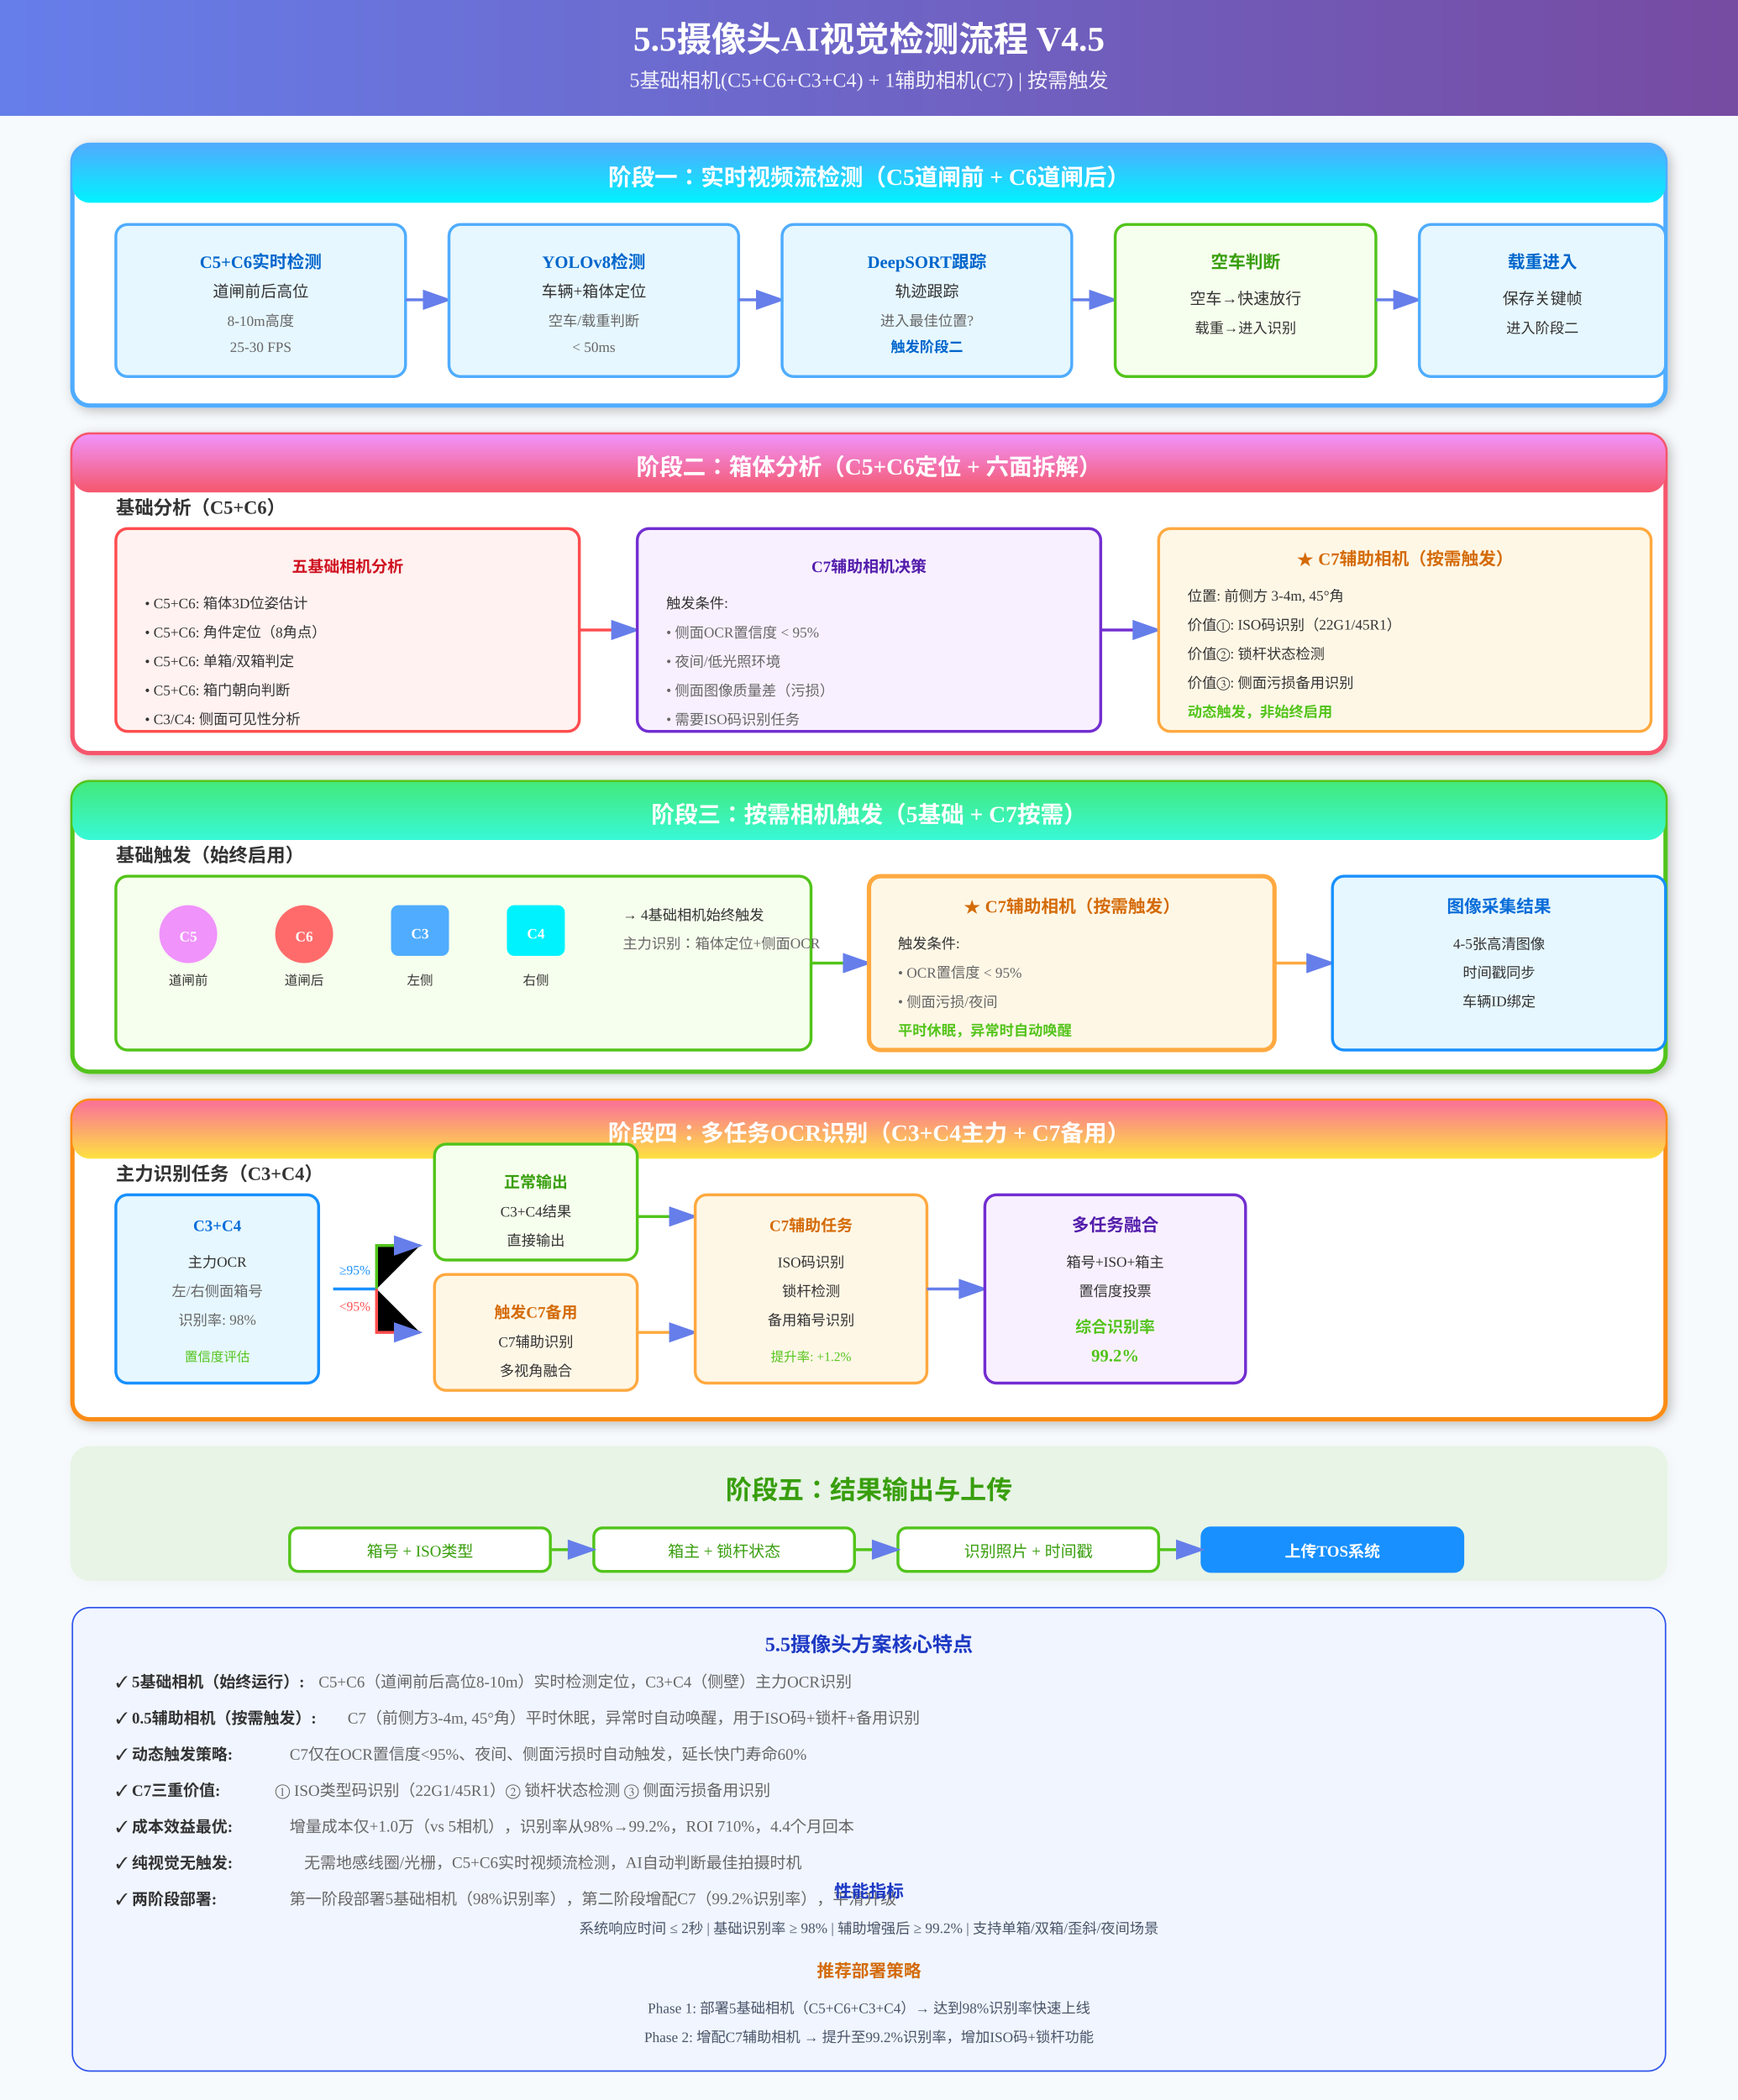
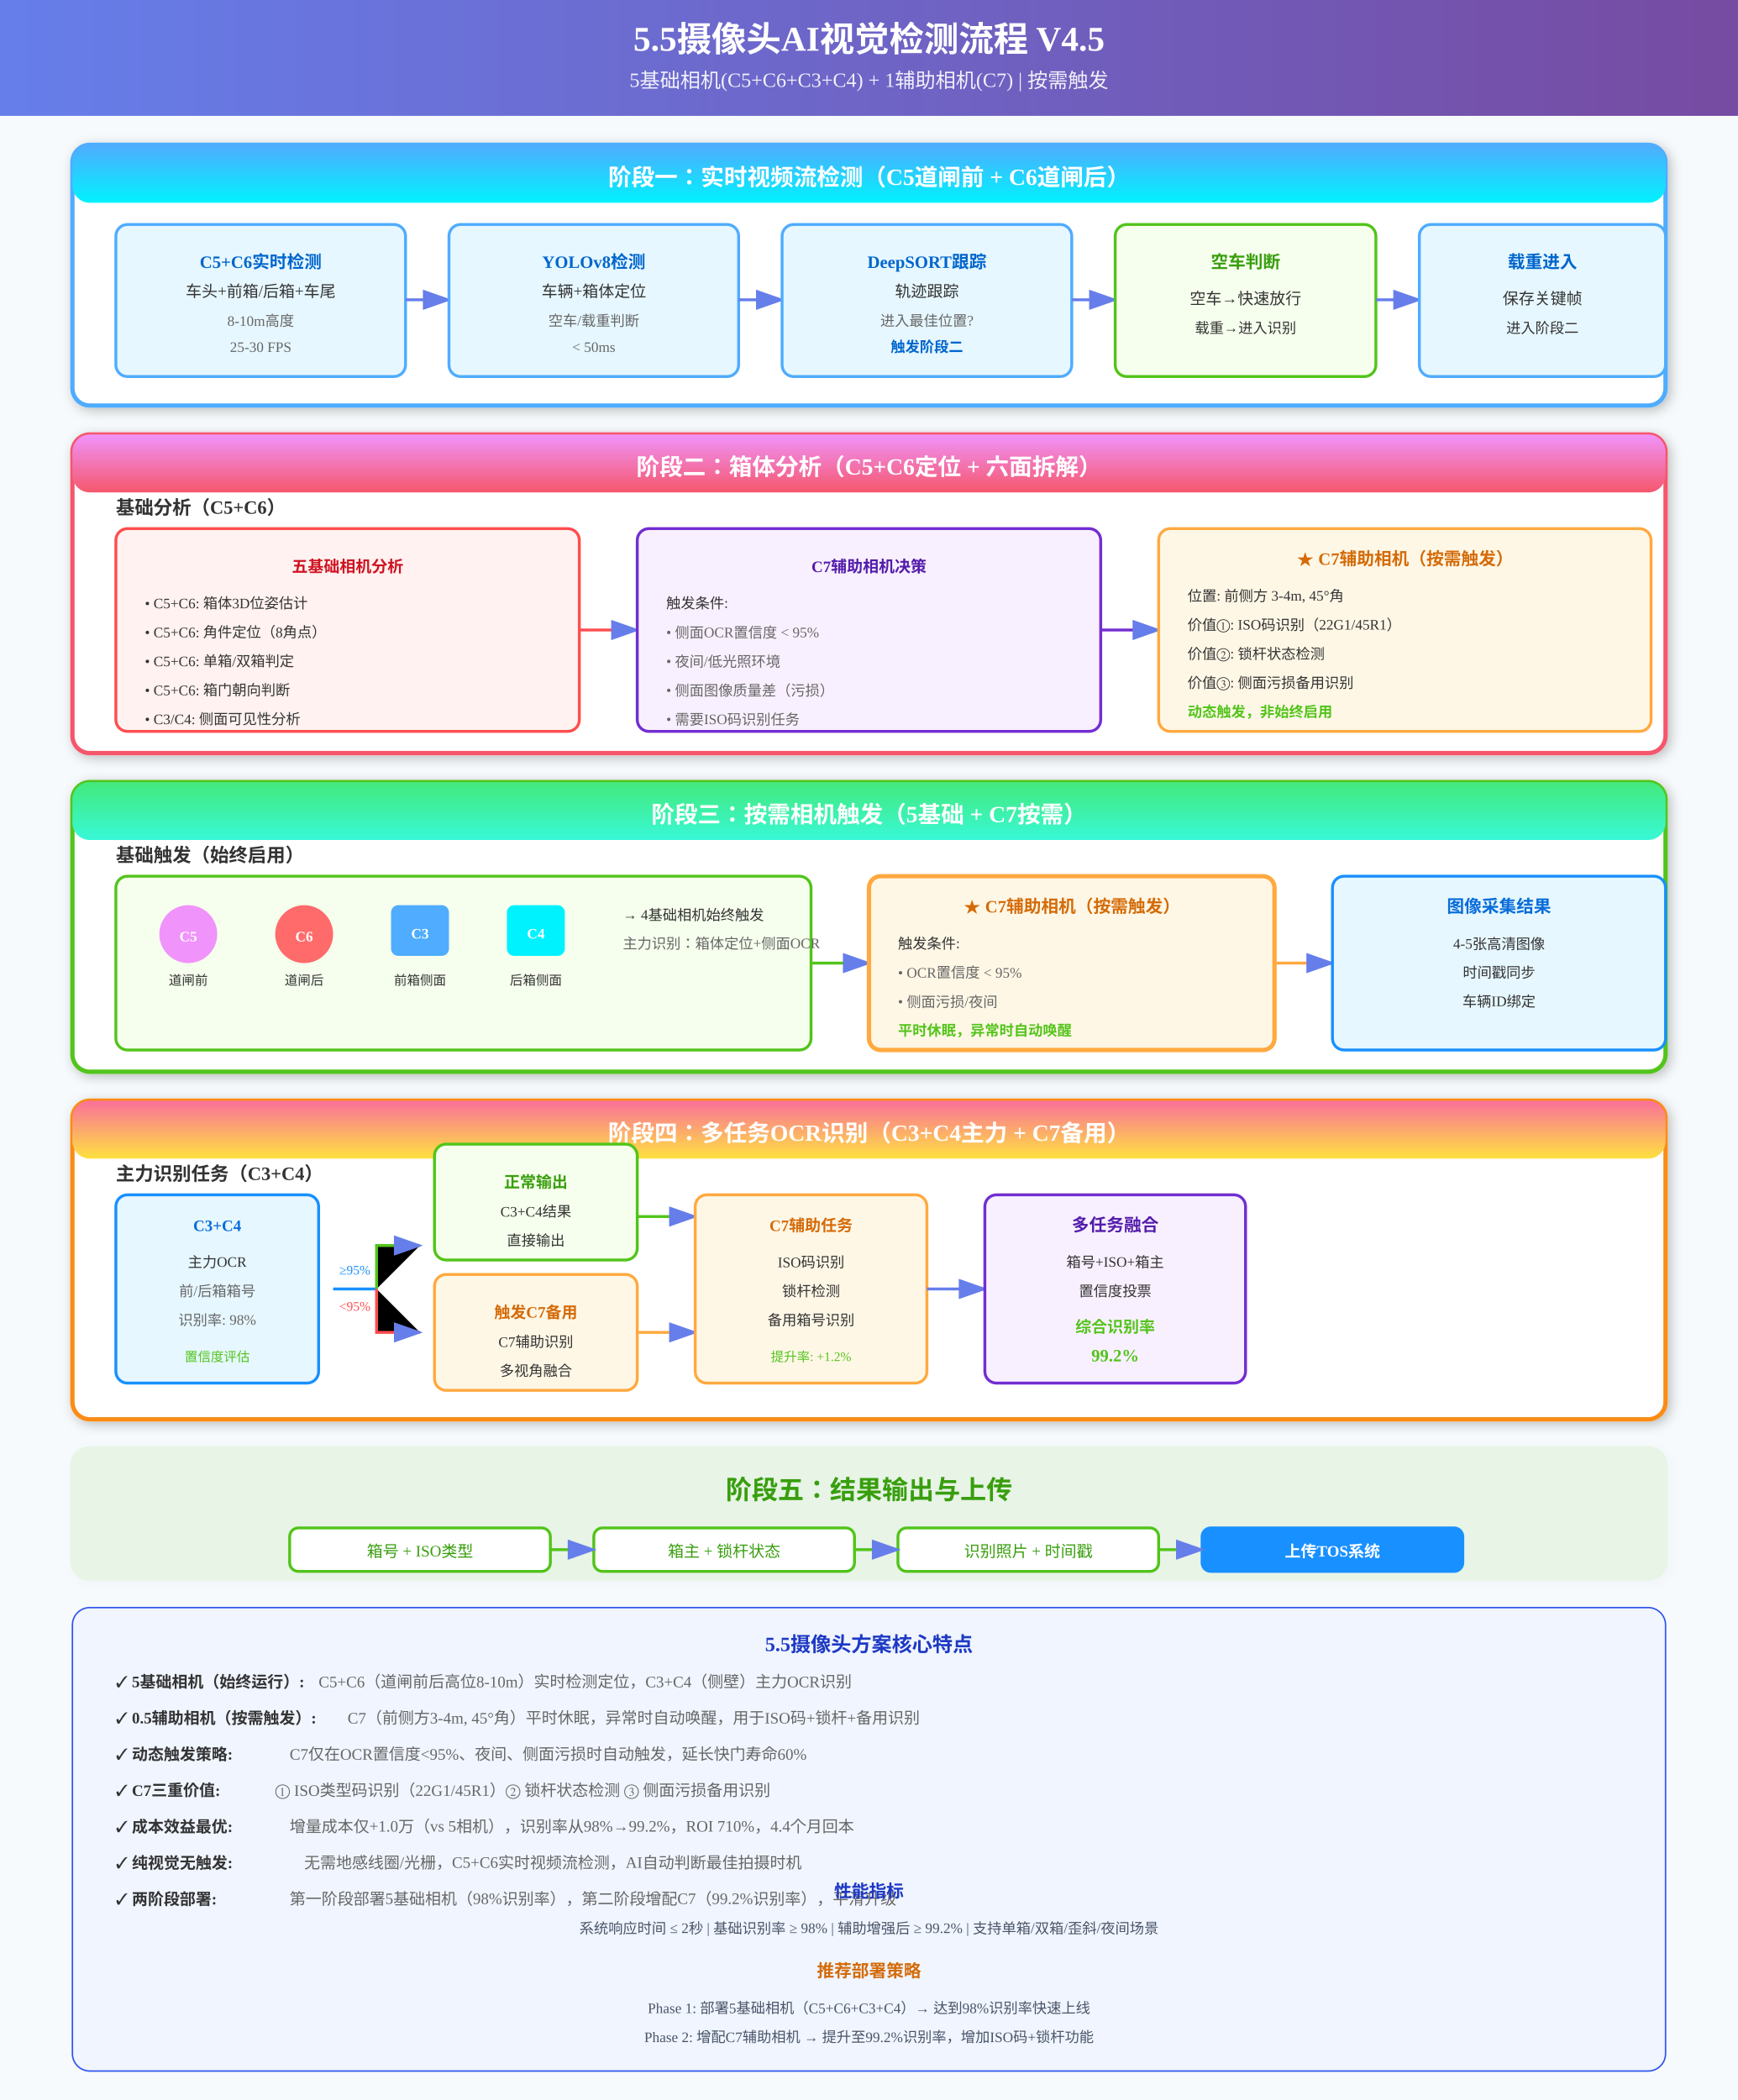
<svg xmlns="http://www.w3.org/2000/svg" width="1200" height="1450">
  <defs>
    <linearGradient id="headerGrad" x1="0%" y1="0%" x2="100%" y2="0%">
      <stop offset="0%" style="stop-color:#667eea;stop-opacity:1" />
      <stop offset="100%" style="stop-color:#764ba2;stop-opacity:1" />
    </linearGradient>
    <linearGradient id="stage1Grad" x1="0%" y1="0%" x2="0%" y2="100%">
      <stop offset="0%" style="stop-color:#4facfe;stop-opacity:1" />
      <stop offset="100%" style="stop-color:#00f2fe;stop-opacity:1" />
    </linearGradient>
    <linearGradient id="stage2Grad" x1="0%" y1="0%" x2="0%" y2="100%">
      <stop offset="0%" style="stop-color:#f093fb;stop-opacity:1" />
      <stop offset="100%" style="stop-color:#f5576c;stop-opacity:1" />
    </linearGradient>
    <linearGradient id="stage3Grad" x1="0%" y1="0%" x2="0%" y2="100%">
      <stop offset="0%" style="stop-color:#43e97b;stop-opacity:1" />
      <stop offset="100%" style="stop-color:#38f9d7;stop-opacity:1" />
    </linearGradient>
    <linearGradient id="stage4Grad" x1="0%" y1="0%" x2="0%" y2="100%">
      <stop offset="0%" style="stop-color:#fa709a;stop-opacity:1" />
      <stop offset="100%" style="stop-color:#fee140;stop-opacity:1" />
    </linearGradient>
    <linearGradient id="assistGrad" x1="0%" y1="0%" x2="0%" y2="100%">
      <stop offset="0%" style="stop-color:#ffa940;stop-opacity:1" />
      <stop offset="100%" style="stop-color:#ffc53d;stop-opacity:1" />
    </linearGradient>
    <filter id="shadow">
      <feDropShadow dx="2" dy="2" stdDeviation="4" flood-opacity="0.25" />
    </filter>
    <marker id="arrowBlue" markerWidth="10" markerHeight="7" refX="9" refY="3.5" orient="auto">
      <polygon points="0 0, 10 3.5, 0 7" fill="#667eea" />
    </marker>
  </defs>
  <rect width="1200" height="1450" fill="#f7fafc" />
  <rect width="1200" height="80" fill="url(#headerGrad)" />
  <text x="600" y="35" text-anchor="middle" font-size="24" fill="white" font-weight="bold">
    5.5摄像头AI视觉检测流程 V4.5
  </text>
  <text x="600" y="60" text-anchor="middle" font-size="14" fill="rgba(255,255,255,0.9)">
    5基础相机(C5+C6+C3+C4) + 1辅助相机(C7) | 按需触发
  </text>
  <g transform="translate(50, 100)">
    <rect x="0" y="0" width="1100" height="180" rx="12" fill="white" stroke="#4facfe" stroke-width="3" filter="url(#shadow)" />
    <rect x="0" y="0" width="1100" height="40" rx="12" fill="url(#stage1Grad)" />
    <text x="550" y="28" text-anchor="middle" font-size="16" fill="white" font-weight="bold">阶段一：实时视频流检测（C5道闸前 + C6道闸后）</text>
    <g transform="translate(30, 55)">
      <rect x="0" y="0" width="200" height="105" rx="8" fill="#e6f7ff" stroke="#4facfe" stroke-width="2" />
      <text x="100" y="30" text-anchor="middle" font-size="12" fill="#0066cc" font-weight="bold">C5+C6实时检测</text>
-       <text x="100" y="50" text-anchor="middle" font-size="11" fill="#333">道闸前后高位</text>
+       <text x="100" y="50" text-anchor="middle" font-size="11" fill="#333">车头+前箱/后箱+车尾</text>
      <text x="100" y="70" text-anchor="middle" font-size="10" fill="#666">8-10m高度</text>
      <text x="100" y="88" text-anchor="middle" font-size="10" fill="#666">25-30 FPS</text>
      <path d="M 200,52 L 230,52" stroke="#667eea" stroke-width="2" marker-end="url(#arrowBlue)" />
      <rect x="230" y="0" width="200" height="105" rx="8" fill="#e6f7ff" stroke="#4facfe" stroke-width="2" />
      <text x="330" y="30" text-anchor="middle" font-size="12" fill="#0066cc" font-weight="bold">YOLOv8检测</text>
      <text x="330" y="50" text-anchor="middle" font-size="11" fill="#333">车辆+箱体定位</text>
      <text x="330" y="70" text-anchor="middle" font-size="10" fill="#666">空车/载重判断</text>
      <text x="330" y="88" text-anchor="middle" font-size="10" fill="#666">&lt; 50ms</text>
      <path d="M 430,52 L 460,52" stroke="#667eea" stroke-width="2" marker-end="url(#arrowBlue)" />
      <rect x="460" y="0" width="200" height="105" rx="8" fill="#e6f7ff" stroke="#4facfe" stroke-width="2" />
      <text x="560" y="30" text-anchor="middle" font-size="12" fill="#0066cc" font-weight="bold">DeepSORT跟踪</text>
      <text x="560" y="50" text-anchor="middle" font-size="11" fill="#333">轨迹跟踪</text>
      <text x="560" y="70" text-anchor="middle" font-size="10" fill="#666">进入最佳位置?</text>
      <text x="560" y="88" text-anchor="middle" font-size="10" fill="#0066cc" font-weight="bold">触发阶段二</text>
      <path d="M 660,52 L 690,52" stroke="#667eea" stroke-width="2" marker-end="url(#arrowBlue)" />
      <rect x="690" y="0" width="180" height="105" rx="8" fill="#f6ffed" stroke="#52c41a" stroke-width="2" />
      <text x="780" y="30" text-anchor="middle" font-size="12" fill="#389e0d" font-weight="bold">空车判断</text>
      <text x="780" y="55" text-anchor="middle" font-size="11" fill="#333">空车→快速放行</text>
      <text x="780" y="75" text-anchor="middle" font-size="10" fill="#333">载重→进入识别</text>
      <path d="M 870,52 L 900,52" stroke="#667eea" stroke-width="2" marker-end="url(#arrowBlue)" />
      <rect x="900" y="0" width="170" height="105" rx="8" fill="#e6f7ff" stroke="#4facfe" stroke-width="2" />
      <text x="985" y="30" text-anchor="middle" font-size="12" fill="#0066cc" font-weight="bold">载重进入</text>
      <text x="985" y="55" text-anchor="middle" font-size="11" fill="#333">保存关键帧</text>
      <text x="985" y="75" text-anchor="middle" font-size="10" fill="#333">进入阶段二</text>
    </g>
  </g>
  <g transform="translate(50, 300)">
    <rect x="0" y="0" width="1100" height="220" rx="12" fill="white" stroke="#f5576c" stroke-width="3" filter="url(#shadow)" />
    <rect x="0" y="0" width="1100" height="40" rx="12" fill="url(#stage2Grad)" />
    <text x="550" y="28" text-anchor="middle" font-size="16" fill="white" font-weight="bold">阶段二：箱体分析（C5+C6定位 + 六面拆解）</text>
    <g transform="translate(30, 55)">
      <text x="0" y="0" font-size="13" fill="#333" font-weight="bold">基础分析（C5+C6）</text>
      <rect x="0" y="10" width="320" height="140" rx="8" fill="#fff2f0" stroke="#ff4d4f" stroke-width="2" />
      <text x="160" y="40" text-anchor="middle" font-size="11" fill="#cf1322" font-weight="bold">五基础相机分析</text>
      <text x="20" y="65" font-size="10" fill="#333">• C5+C6: 箱体3D位姿估计</text>
      <text x="20" y="85" font-size="10" fill="#333">• C5+C6: 角件定位（8角点）</text>
      <text x="20" y="105" font-size="10" fill="#333">• C5+C6: 单箱/双箱判定</text>
      <text x="20" y="125" font-size="10" fill="#333">• C5+C6: 箱门朝向判断</text>
      <text x="20" y="145" font-size="10" fill="#333">• C3/C4: 侧面可见性分析</text>
      <path d="M 320,80 L 360,80" stroke="#ff4d4f" stroke-width="2" marker-end="url(#arrowBlue)" />
      <rect x="360" y="10" width="320" height="140" rx="8" fill="#f9f0ff" stroke="#722ed1" stroke-width="2" />
      <text x="520" y="40" text-anchor="middle" font-size="11" fill="#531dab" font-weight="bold">C7辅助相机决策</text>
      <text x="380" y="65" font-size="10" fill="#333">触发条件:</text>
      <text x="380" y="85" font-size="10" fill="#666">• 侧面OCR置信度 &lt; 95%</text>
      <text x="380" y="105" font-size="10" fill="#666">• 夜间/低光照环境</text>
      <text x="380" y="125" font-size="10" fill="#666">• 侧面图像质量差（污损）</text>
      <text x="380" y="145" font-size="10" fill="#666">• 需要ISO码识别任务</text>
      <path d="M 680,80 L 720,80" stroke="#722ed1" stroke-width="2" marker-end="url(#arrowBlue)" />
      <rect x="720" y="10" width="340" height="140" rx="8" fill="#fff7e6" stroke="#ffa940" stroke-width="2" />
      <text x="890" y="35" text-anchor="middle" font-size="12" fill="#d46b08" font-weight="bold">★ C7辅助相机（按需触发）</text>
      <text x="740" y="60" font-size="10" fill="#333">位置: 前侧方 3-4m, 45°角</text>
      <text x="740" y="80" font-size="10" fill="#333">价值①: ISO码识别（22G1/45R1）</text>
      <text x="740" y="100" font-size="10" fill="#333">价值②: 锁杆状态检测</text>
      <text x="740" y="120" font-size="10" fill="#333">价值③: 侧面污损备用识别</text>
      <text x="740" y="140" font-size="10" fill="#52c41a" font-weight="bold">动态触发，非始终启用</text>
    </g>
  </g>
  <g transform="translate(50, 540)">
    <rect x="0" y="0" width="1100" height="200" rx="12" fill="white" stroke="#52c41a" stroke-width="3" filter="url(#shadow)" />
    <rect x="0" y="0" width="1100" height="40" rx="12" fill="url(#stage3Grad)" />
    <text x="550" y="28" text-anchor="middle" font-size="16" fill="white" font-weight="bold">阶段三：按需相机触发（5基础 + C7按需）</text>
    <g transform="translate(30, 55)">
      <text x="0" y="0" font-size="13" fill="#333" font-weight="bold">基础触发（始终启用）</text>
      <rect x="0" y="10" width="480" height="120" rx="8" fill="#f6ffed" stroke="#52c41a" stroke-width="2" />
      <g transform="translate(20, 30)">
        <circle cx="30" cy="20" r="20" fill="#f093fb" />
        <text x="30" y="25" text-anchor="middle" font-size="10" fill="white" font-weight="bold">C5</text>
        <text x="30" y="55" text-anchor="middle" font-size="9" fill="#333">道闸前</text>
      </g>
      <g transform="translate(100, 30)">
        <circle cx="30" cy="20" r="20" fill="#ff6b6b" />
        <text x="30" y="25" text-anchor="middle" font-size="10" fill="white" font-weight="bold">C6</text>
        <text x="30" y="55" text-anchor="middle" font-size="9" fill="#333">道闸后</text>
      </g>
      <g transform="translate(180, 30)">
        <rect x="10" y="0" width="40" height="35" rx="5" fill="#4facfe" />
        <text x="30" y="23" text-anchor="middle" font-size="10" fill="white" font-weight="bold">C3</text>
-         <text x="30" y="55" text-anchor="middle" font-size="9" fill="#333">左侧</text>
+         <text x="30" y="55" text-anchor="middle" font-size="9" fill="#333">前箱侧面</text>
      </g>
      <g transform="translate(260, 30)">
        <rect x="10" y="0" width="40" height="35" rx="5" fill="#00f2fe" />
        <text x="30" y="23" text-anchor="middle" font-size="10" fill="white" font-weight="bold">C4</text>
-         <text x="30" y="55" text-anchor="middle" font-size="9" fill="#333">右侧</text>
+         <text x="30" y="55" text-anchor="middle" font-size="9" fill="#333">后箱侧面</text>
      </g>
      <text x="350" y="40" font-size="10" fill="#333">→ 4基础相机始终触发</text>
      <text x="350" y="60" font-size="10" fill="#666">主力识别：箱体定位+侧面OCR</text>
      <path d="M 480,70 L 520,70" stroke="#52c41a" stroke-width="2" marker-end="url(#arrowBlue)" />
      <rect x="520" y="10" width="280" height="120" rx="8" fill="#fff7e6" stroke="#ffa940" stroke-width="3" />
      <text x="660" y="35" text-anchor="middle" font-size="12" fill="#d46b08" font-weight="bold">★ C7辅助相机（按需触发）</text>
      <text x="540" y="60" font-size="10" fill="#333">触发条件:</text>
      <text x="540" y="80" font-size="10" fill="#666">• OCR置信度 &lt; 95%</text>
      <text x="540" y="100" font-size="10" fill="#666">• 侧面污损/夜间</text>
      <text x="540" y="120" font-size="10" fill="#52c41a" font-weight="bold">平时休眠，异常时自动唤醒</text>
      <path d="M 800,70 L 840,70" stroke="#ffa940" stroke-width="2" marker-end="url(#arrowBlue)" />
      <rect x="840" y="10" width="230" height="120" rx="8" fill="#e6f7ff" stroke="#1890ff" stroke-width="2" />
      <text x="955" y="35" text-anchor="middle" font-size="12" fill="#096dd9" font-weight="bold">图像采集结果</text>
      <text x="955" y="60" text-anchor="middle" font-size="10" fill="#333">4-5张高清图像</text>
      <text x="955" y="80" text-anchor="middle" font-size="10" fill="#333">时间戳同步</text>
      <text x="955" y="100" text-anchor="middle" font-size="10" fill="#333">车辆ID绑定</text>
    </g>
  </g>
  <g transform="translate(50, 760)">
    <rect x="0" y="0" width="1100" height="220" rx="12" fill="white" stroke="#fa8c16" stroke-width="3" filter="url(#shadow)" />
    <rect x="0" y="0" width="1100" height="40" rx="12" fill="url(#stage4Grad)" />
    <text x="550" y="28" text-anchor="middle" font-size="16" fill="white" font-weight="bold">阶段四：多任务OCR识别（C3+C4主力 + C7备用）</text>
    <g transform="translate(30, 55)">
      <text x="0" y="0" font-size="13" fill="#333" font-weight="bold">主力识别任务（C3+C4）</text>
      <rect x="0" y="10" width="140" height="130" rx="8" fill="#e6f7ff" stroke="#1890ff" stroke-width="2" />
      <text x="70" y="35" text-anchor="middle" font-size="11" fill="#096dd9" font-weight="bold">C3+C4</text>
      <text x="70" y="60" text-anchor="middle" font-size="10" fill="#333">主力OCR</text>
-       <text x="70" y="80" text-anchor="middle" font-size="10" fill="#666">左/右侧面箱号</text>
+       <text x="70" y="80" text-anchor="middle" font-size="10" fill="#666">前/后箱箱号</text>
      <text x="70" y="100" text-anchor="middle" font-size="10" fill="#666">识别率: 98%</text>
      <text x="70" y="125" text-anchor="middle" font-size="9" fill="#52c41a">置信度评估</text>
      <g transform="translate(150, 75)">
        <path d="M 0,0 L 30,0" stroke="#1890ff" stroke-width="2" />
        <text x="15" y="-10" text-anchor="middle" font-size="9" fill="#1890ff">≥95%</text>
        <path d="M 30,0 L 30,-30 L 60,-30" stroke="#52c41a" stroke-width="2" marker-end="url(#arrowBlue)" />
        <text x="15" y="15" text-anchor="middle" font-size="9" fill="#ff4d4f">&lt;95%</text>
        <path d="M 30,0 L 30,30 L 60,30" stroke="#ff4d4f" stroke-width="2" marker-end="url(#arrowBlue)" />
      </g>
      <rect x="220" y="-25" width="140" height="80" rx="8" fill="#f6ffed" stroke="#52c41a" stroke-width="2" />
      <text x="290" y="5" text-anchor="middle" font-size="11" fill="#389e0d" font-weight="bold">正常输出</text>
      <text x="290" y="25" text-anchor="middle" font-size="10" fill="#333">C3+C4结果</text>
      <text x="290" y="45" text-anchor="middle" font-size="10" fill="#333">直接输出</text>
      <rect x="220" y="65" width="140" height="80" rx="8" fill="#fff7e6" stroke="#ffa940" stroke-width="2" />
      <text x="290" y="95" text-anchor="middle" font-size="11" fill="#d46b08" font-weight="bold">触发C7备用</text>
      <text x="290" y="115" text-anchor="middle" font-size="10" fill="#333">C7辅助识别</text>
      <text x="290" y="135" text-anchor="middle" font-size="10" fill="#333">多视角融合</text>
      <path d="M 360,25 L 400,25" stroke="#52c41a" stroke-width="2" marker-end="url(#arrowBlue)" />
      <path d="M 360,105 L 400,105" stroke="#ffa940" stroke-width="2" marker-end="url(#arrowBlue)" />
      <rect x="400" y="10" width="160" height="130" rx="8" fill="#fff7e6" stroke="#ffa940" stroke-width="2" />
      <text x="480" y="35" text-anchor="middle" font-size="11" fill="#d46b08" font-weight="bold">C7辅助任务</text>
      <text x="480" y="60" text-anchor="middle" font-size="10" fill="#333">ISO码识别</text>
      <text x="480" y="80" text-anchor="middle" font-size="10" fill="#333">锁杆检测</text>
      <text x="480" y="100" text-anchor="middle" font-size="10" fill="#333">备用箱号识别</text>
      <text x="480" y="125" text-anchor="middle" font-size="9" fill="#52c41a">提升率: +1.2%</text>
      <path d="M 560,75 L 600,75" stroke="#667eea" stroke-width="2" marker-end="url(#arrowBlue)" />
      <rect x="600" y="10" width="180" height="130" rx="8" fill="#f9f0ff" stroke="#722ed1" stroke-width="2" />
      <text x="690" y="35" text-anchor="middle" font-size="12" fill="#531dab" font-weight="bold">多任务融合</text>
      <text x="690" y="60" text-anchor="middle" font-size="10" fill="#333">箱号+ISO+箱主</text>
      <text x="690" y="80" text-anchor="middle" font-size="10" fill="#333">置信度投票</text>
      <text x="690" y="105" text-anchor="middle" font-size="11" fill="#52c41a" font-weight="bold">综合识别率</text>
      <text x="690" y="125" text-anchor="middle" font-size="12" fill="#52c41a" font-weight="bold">99.2%</text>
    </g>
  </g>
  <g transform="translate(50, 1000)">
    <rect x="0" y="0" width="1100" height="90" rx="12" fill="#52c41a" opacity="0.1" stroke="#52c41a" stroke-width="3" filter="url(#shadow)" />
    <text x="550" y="35" text-anchor="middle" font-size="18" fill="#389e0d" font-weight="bold">阶段五：结果输出与上传</text>
    <g transform="translate(150, 55)">
      <rect x="0" y="0" width="180" height="30" rx="6" fill="white" stroke="#52c41a" stroke-width="2" />
      <text x="90" y="20" text-anchor="middle" font-size="11" fill="#389e0d">箱号 + ISO类型</text>
    </g>
    <g transform="translate(360, 55)">
      <rect x="0" y="0" width="180" height="30" rx="6" fill="white" stroke="#52c41a" stroke-width="2" />
      <text x="90" y="20" text-anchor="middle" font-size="11" fill="#389e0d">箱主 + 锁杆状态</text>
    </g>
    <g transform="translate(570, 55)">
      <rect x="0" y="0" width="180" height="30" rx="6" fill="white" stroke="#52c41a" stroke-width="2" />
      <text x="90" y="20" text-anchor="middle" font-size="11" fill="#389e0d">识别照片 + 时间戳</text>
    </g>
    <g transform="translate(780, 55)">
      <rect x="0" y="0" width="180" height="30" rx="6" fill="#1890ff" stroke="#1890ff" stroke-width="2" />
      <text x="90" y="20" text-anchor="middle" font-size="11" fill="white" font-weight="bold">上传TOS系统</text>
    </g>
    <path d="M 330,70 L 360,70" stroke="#52c41a" stroke-width="2" marker-end="url(#arrowBlue)" />
    <path d="M 540,70 L 570,70" stroke="#52c41a" stroke-width="2" marker-end="url(#arrowBlue)" />
    <path d="M 750,70 L 780,70" stroke="#52c41a" stroke-width="2" marker-end="url(#arrowBlue)" />
  </g>
  <g transform="translate(50, 1110)">
    <rect x="0" y="0" width="1100" height="320" rx="12" fill="#f0f5ff" stroke="#2f54eb" stroke-width="1" />
    <text x="550" y="30" text-anchor="middle" font-size="14" fill="#1d39c4" font-weight="bold">5.5摄像头方案核心特点</text>
    <g transform="translate(30, 55)">
      <text x="0" y="0" font-size="11" fill="#333" font-weight="bold">✓ 5基础相机（始终运行）:</text>
      <text x="140" y="0" font-size="11" fill="#666">C5+C6（道闸前后高位8-10m）实时检测定位，C3+C4（侧壁）主力OCR识别</text>
      <text x="0" y="25" font-size="11" fill="#333" font-weight="bold">✓ 0.5辅助相机（按需触发）:</text>
      <text x="160" y="25" font-size="11" fill="#666">C7（前侧方3-4m, 45°角）平时休眠，异常时自动唤醒，用于ISO码+锁杆+备用识别</text>
      <text x="0" y="50" font-size="11" fill="#333" font-weight="bold">✓ 动态触发策略:</text>
      <text x="120" y="50" font-size="11" fill="#666">C7仅在OCR置信度&lt;95%、夜间、侧面污损时自动触发，延长快门寿命60%</text>
      <text x="0" y="75" font-size="11" fill="#333" font-weight="bold">✓ C7三重价值:</text>
      <text x="110" y="75" font-size="11" fill="#666">① ISO类型码识别（22G1/45R1）② 锁杆状态检测 ③ 侧面污损备用识别</text>
      <text x="0" y="100" font-size="11" fill="#333" font-weight="bold">✓ 成本效益最优:</text>
      <text x="120" y="100" font-size="11" fill="#666">增量成本仅+1.0万（vs 5相机），识别率从98%→99.2%，ROI 710%，4.4个月回本</text>
      <text x="0" y="125" font-size="11" fill="#333" font-weight="bold">✓ 纯视觉无触发:</text>
      <text x="130" y="125" font-size="11" fill="#666">无需地感线圈/光栅，C5+C6实时视频流检测，AI自动判断最佳拍摄时机</text>
      <text x="0" y="150" font-size="11" fill="#333" font-weight="bold">✓ 两阶段部署:</text>
      <text x="120" y="150" font-size="11" fill="#666">第一阶段部署5基础相机（98%识别率），第二阶段增配C7（99.2%识别率），平滑升级</text>
    </g>
    <text x="550" y="200" text-anchor="middle" font-size="12" fill="#1d39c4" font-weight="bold">性能指标</text>
    <text x="550" y="225" text-anchor="middle" font-size="10" fill="#4a5568">
      系统响应时间 ≤ 2秒 | 基础识别率 ≥ 98% | 辅助增强后 ≥ 99.2% | 支持单箱/双箱/歪斜/夜间场景
    </text>
    <text x="550" y="255" text-anchor="middle" font-size="12" fill="#d46b08" font-weight="bold">推荐部署策略</text>
    <text x="550" y="280" text-anchor="middle" font-size="10" fill="#4a5568">
      Phase 1: 部署5基础相机（C5+C6+C3+C4）→ 达到98%识别率快速上线
    </text>
    <text x="550" y="300" text-anchor="middle" font-size="10" fill="#4a5568">
      Phase 2: 增配C7辅助相机 → 提升至99.2%识别率，增加ISO码+锁杆功能
    </text>
  </g>
</svg>
